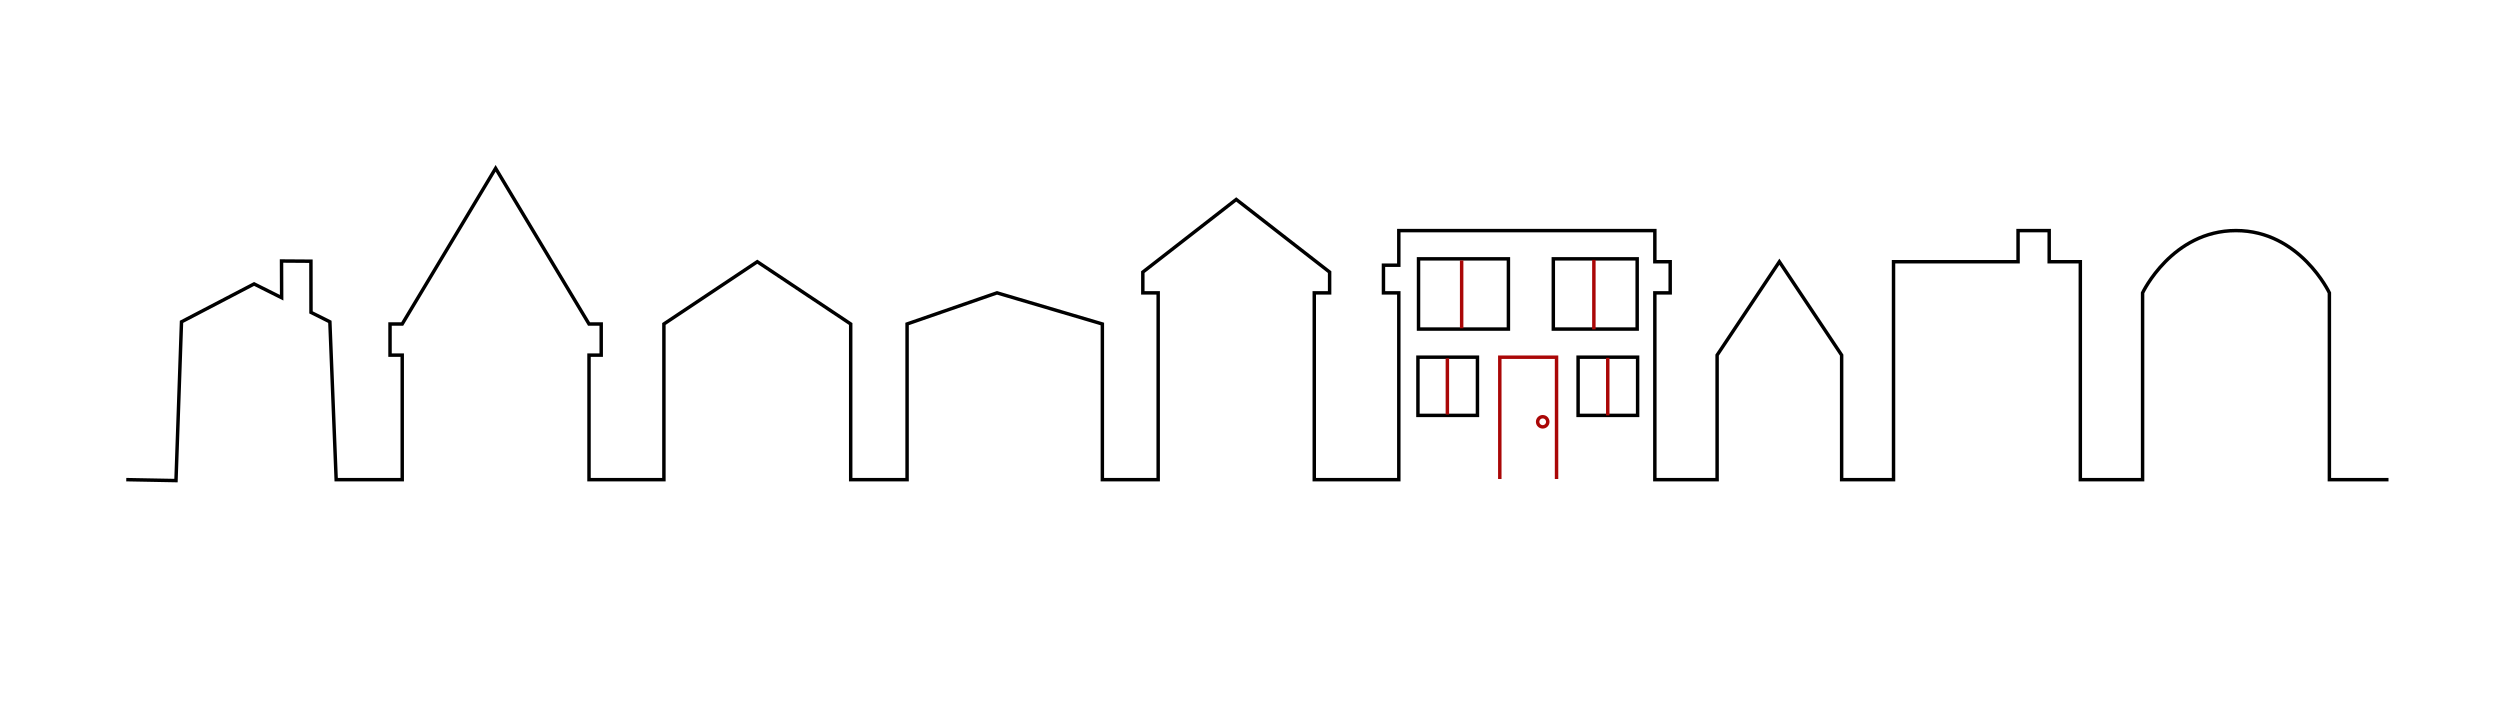
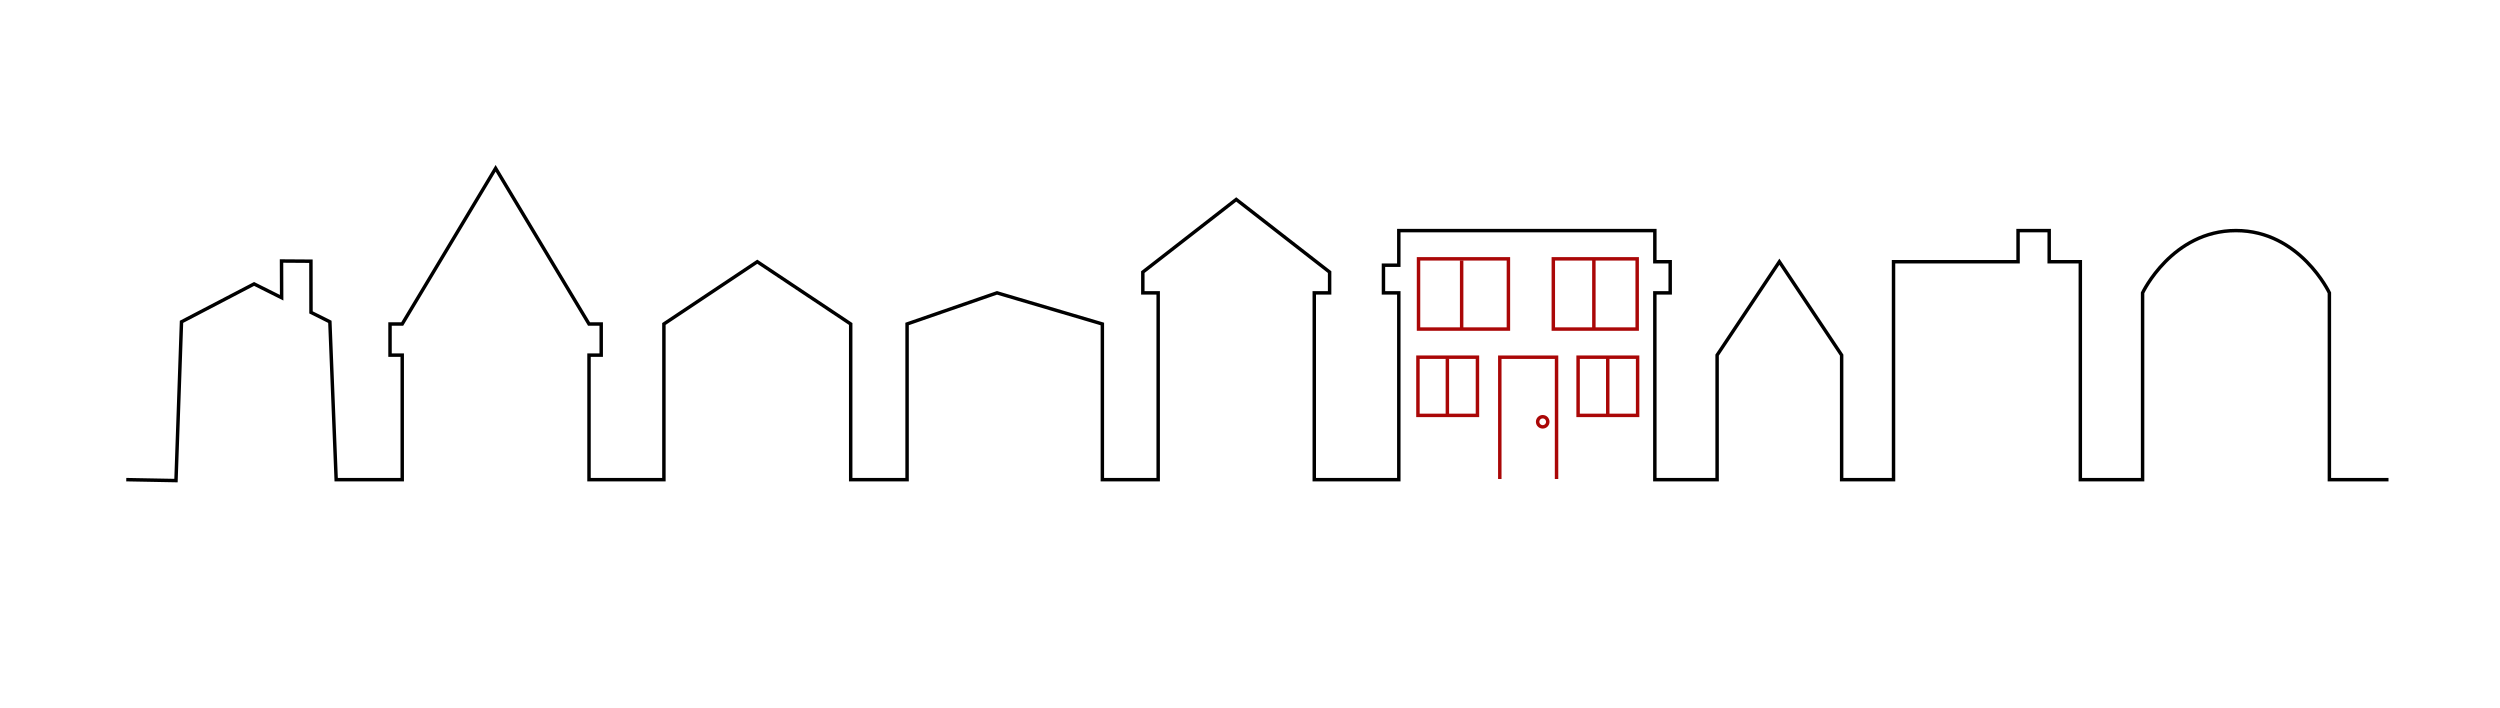
<svg xmlns="http://www.w3.org/2000/svg" version="1.1" id="Layer_1" x="0px" y="0px" width="792px" height="224px" viewBox="0 0 792 224" enable-background="new 0 0 792 224" xml:space="preserve">
  <g id="Layer_1_1_">
    <path fill="none" stroke="#000" stroke-width="1.096" stroke-miterlimit="10" d="M40,151.952l15.75,0.298l1.75-50.298l23-12   l8.725,4.362l-0.038-11.627L98.5,82.75l0.023,16.213l5.977,2.989l2,50h20.924v-39.451h-3.863v-9.863h3.863l29.588-49.314   l29.588,49.314h3.863v9.863H186.6v39.451h23.725v-49.314l29.588-19.726l29.588,19.726v49.314h17.863v-49.314l28.492-9.863   l33.37,9.863v49.314h17.684V92.775h-4.862V86.2l29.587-23.013L421.223,86.2v6.575h-4.862v59.178h26.78V92.776h-4.863v-8.767h4.863   V73.05h81.114v9.862h4.862v9.863h-4.862v59.178h19.725v-39.451l19.726-29.588l19.726,29.588v39.451h16.438v-69.04h39.452V73.05   h9.862v9.862h9.863v69.04h19.725V92.775c0,0,9.315-19.726,29.589-19.726s29.588,19.726,29.588,19.726v59.177h18.727" />
  </g>
  <g id="Layer_2">
-     <rect x="449.204" y="113.156" fill="none" stroke="#000" stroke-width="1.096" stroke-miterlimit="10" width="18.852" height="18.438" />
-     <rect x="499.944" y="113.156" fill="none" stroke="#000" stroke-width="1.096" stroke-miterlimit="10" width="18.852" height="18.438" />
-     <rect x="449.388" y="82" fill="none" stroke="#000" stroke-width="1.096" stroke-miterlimit="10" width="28.475" height="22.25" />
-     <rect x="492.091" y="82" fill="none" stroke="#000" stroke-width="1.096" stroke-miterlimit="10" width="26.568" height="22.25" />
+     <rect x="449.204" y="113.156" fill="none" stroke="#aa0707" stroke-width="1.096" stroke-miterlimit="10" width="18.852" height="18.438" />
+     <rect x="499.944" y="113.156" fill="none" stroke="#aa0707" stroke-width="1.096" stroke-miterlimit="10" width="18.852" height="18.438" />
+     <rect x="449.388" y="82" fill="none" stroke="#aa0707" stroke-width="1.096" stroke-miterlimit="10" width="28.475" height="22.25" />
+     <rect x="492.091" y="82" fill="none" stroke="#aa0707" stroke-width="1.096" stroke-miterlimit="10" width="26.568" height="22.25" />
    <polyline fill="none" stroke="#aa0707" stroke-width="1.096" stroke-miterlimit="10" points="475.136,151.75 475.136,113.163    493.114,113.163 493.114,151.75  " />
    <circle fill="none" stroke="#aa0707" stroke-width="1.096" stroke-miterlimit="10" cx="488.73" cy="133.625" r="1.608" />
    <line fill="none" stroke="#aa0707" stroke-width="1.096" stroke-miterlimit="10" x1="463.052" y1="82.5" x2="463.052" y2="104" />
    <line fill="none" stroke="#aa0707" stroke-width="1.096" stroke-miterlimit="10" x1="504.938" y1="82.333" x2="504.938" y2="104.333" />
    <line fill="none" stroke="#aa0707" stroke-width="1.096" stroke-miterlimit="10" x1="458.526" y1="113.501" x2="458.526" y2="131.317" />
    <line fill="none" stroke="#aa0707" stroke-width="1.096" stroke-miterlimit="10" x1="509.335" y1="113.363" x2="509.335" y2="131.594" />
  </g>
</svg>
